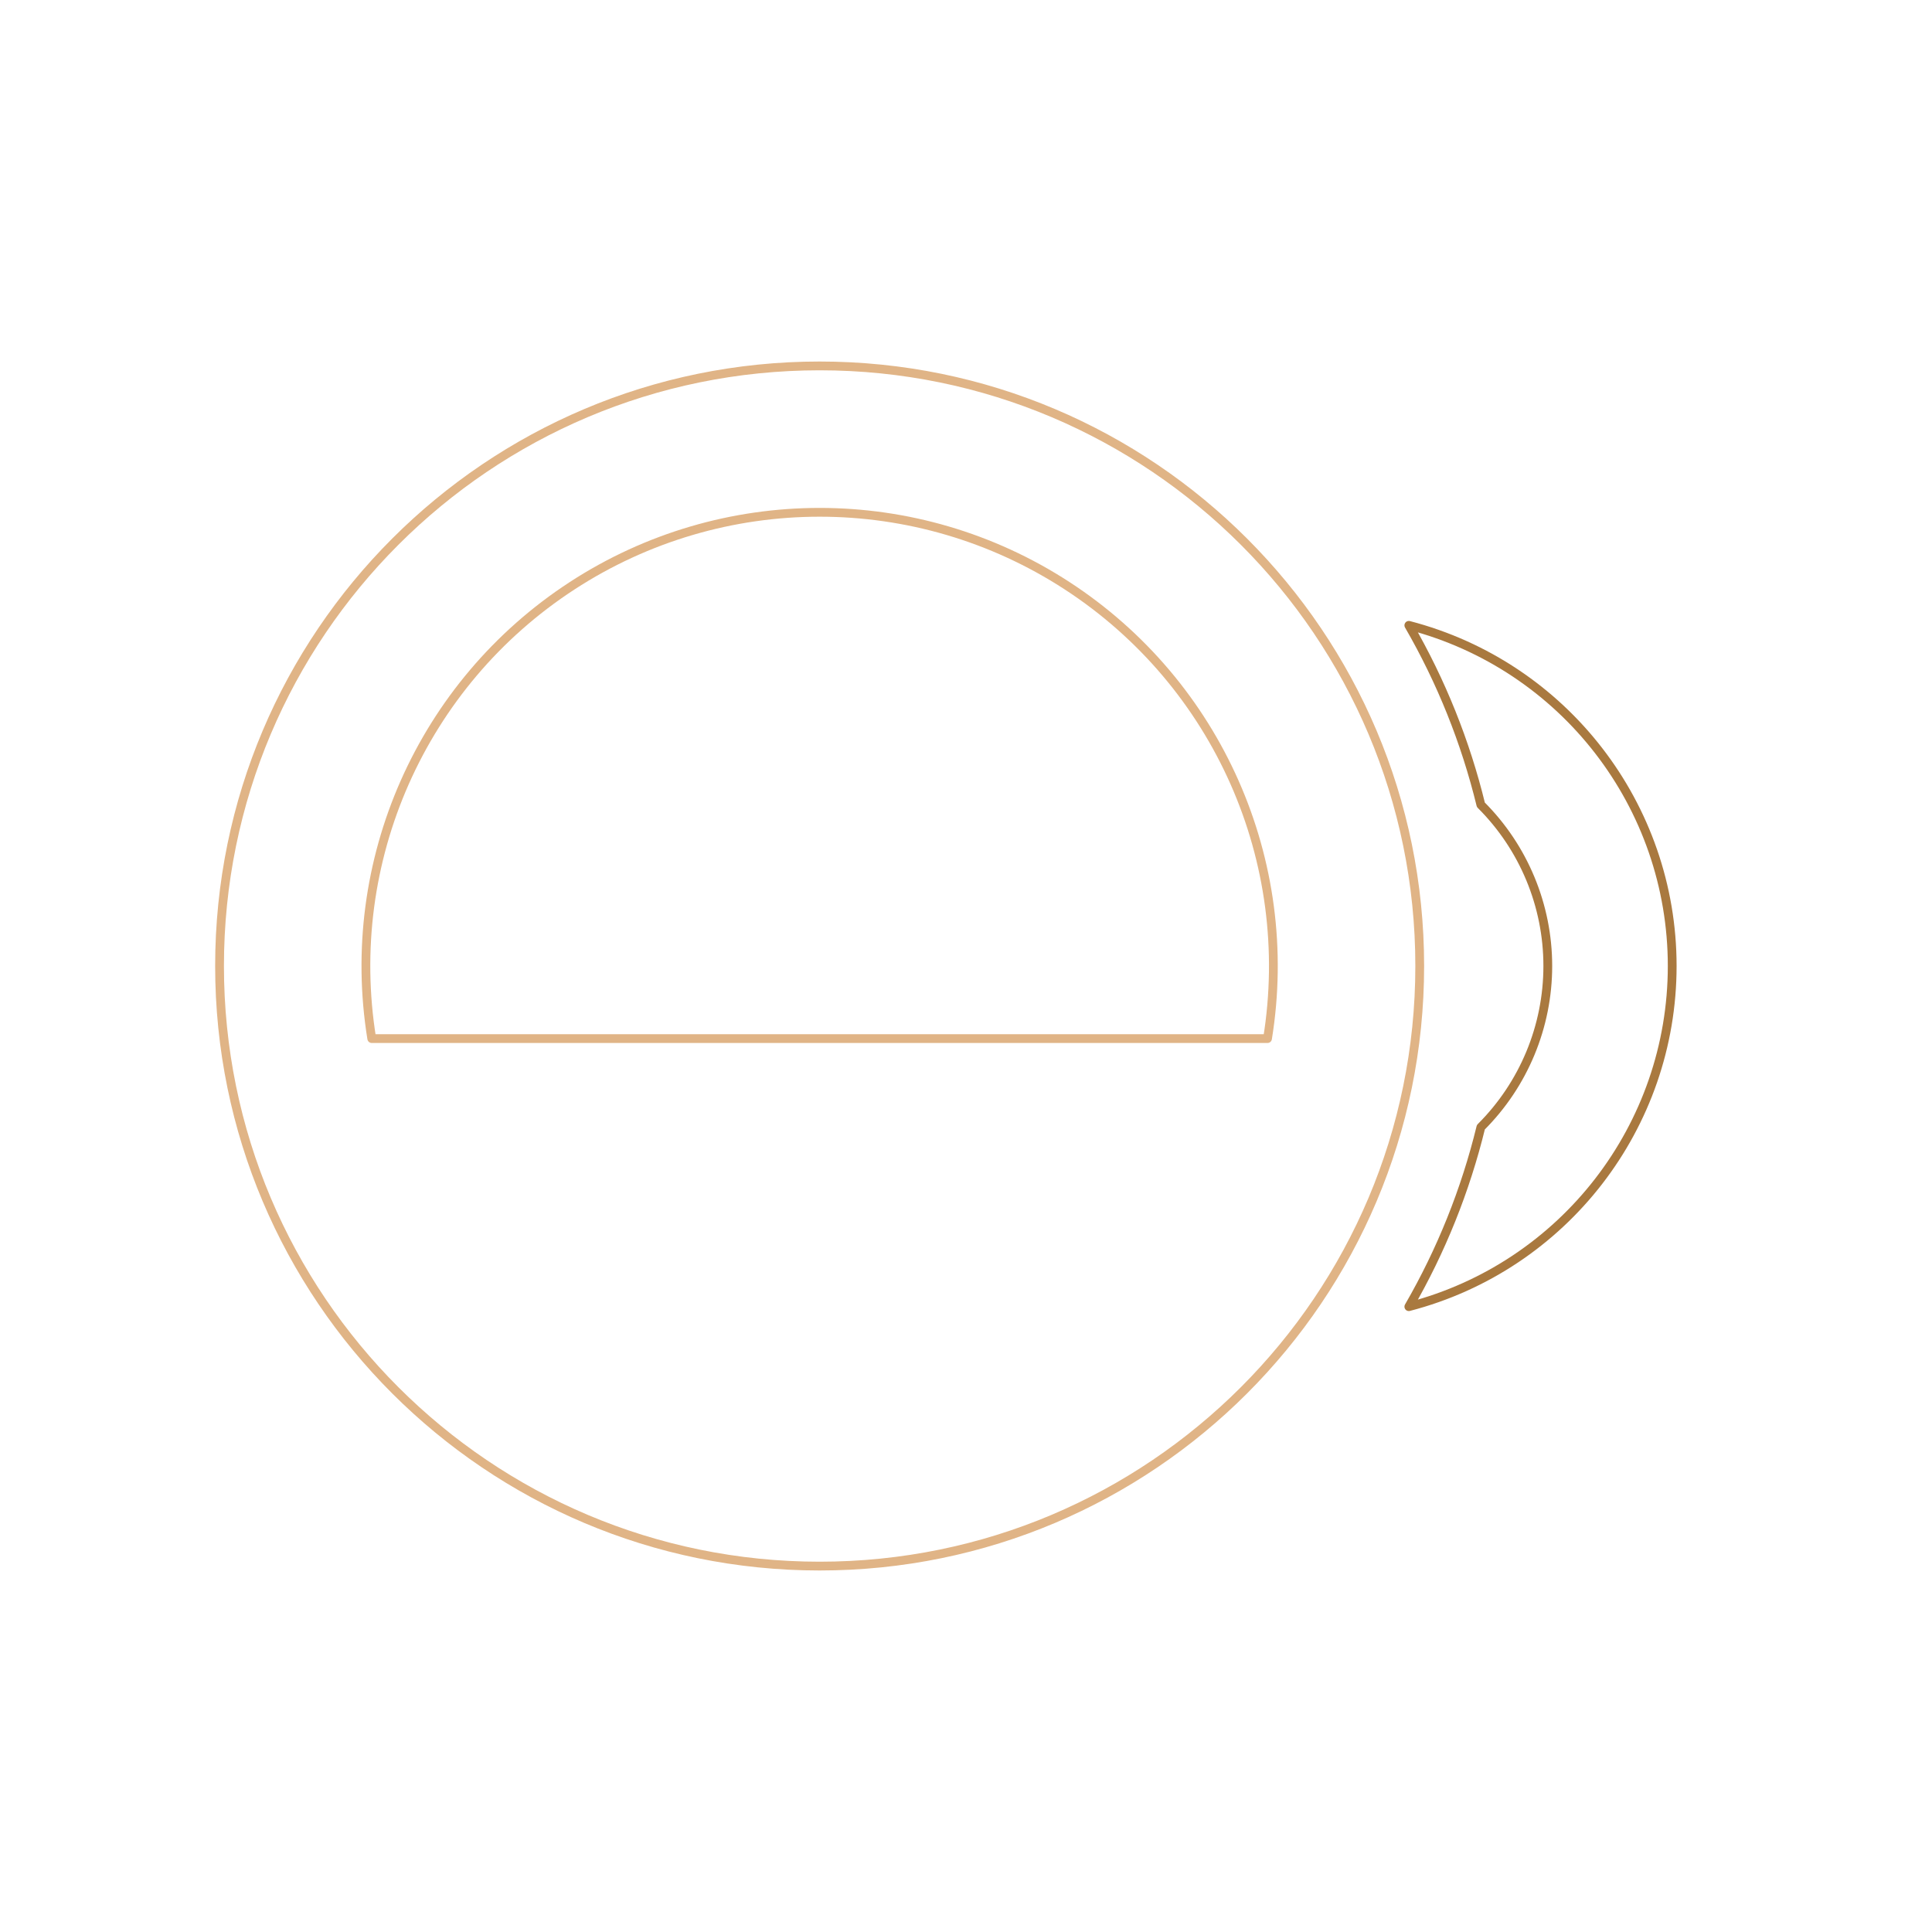
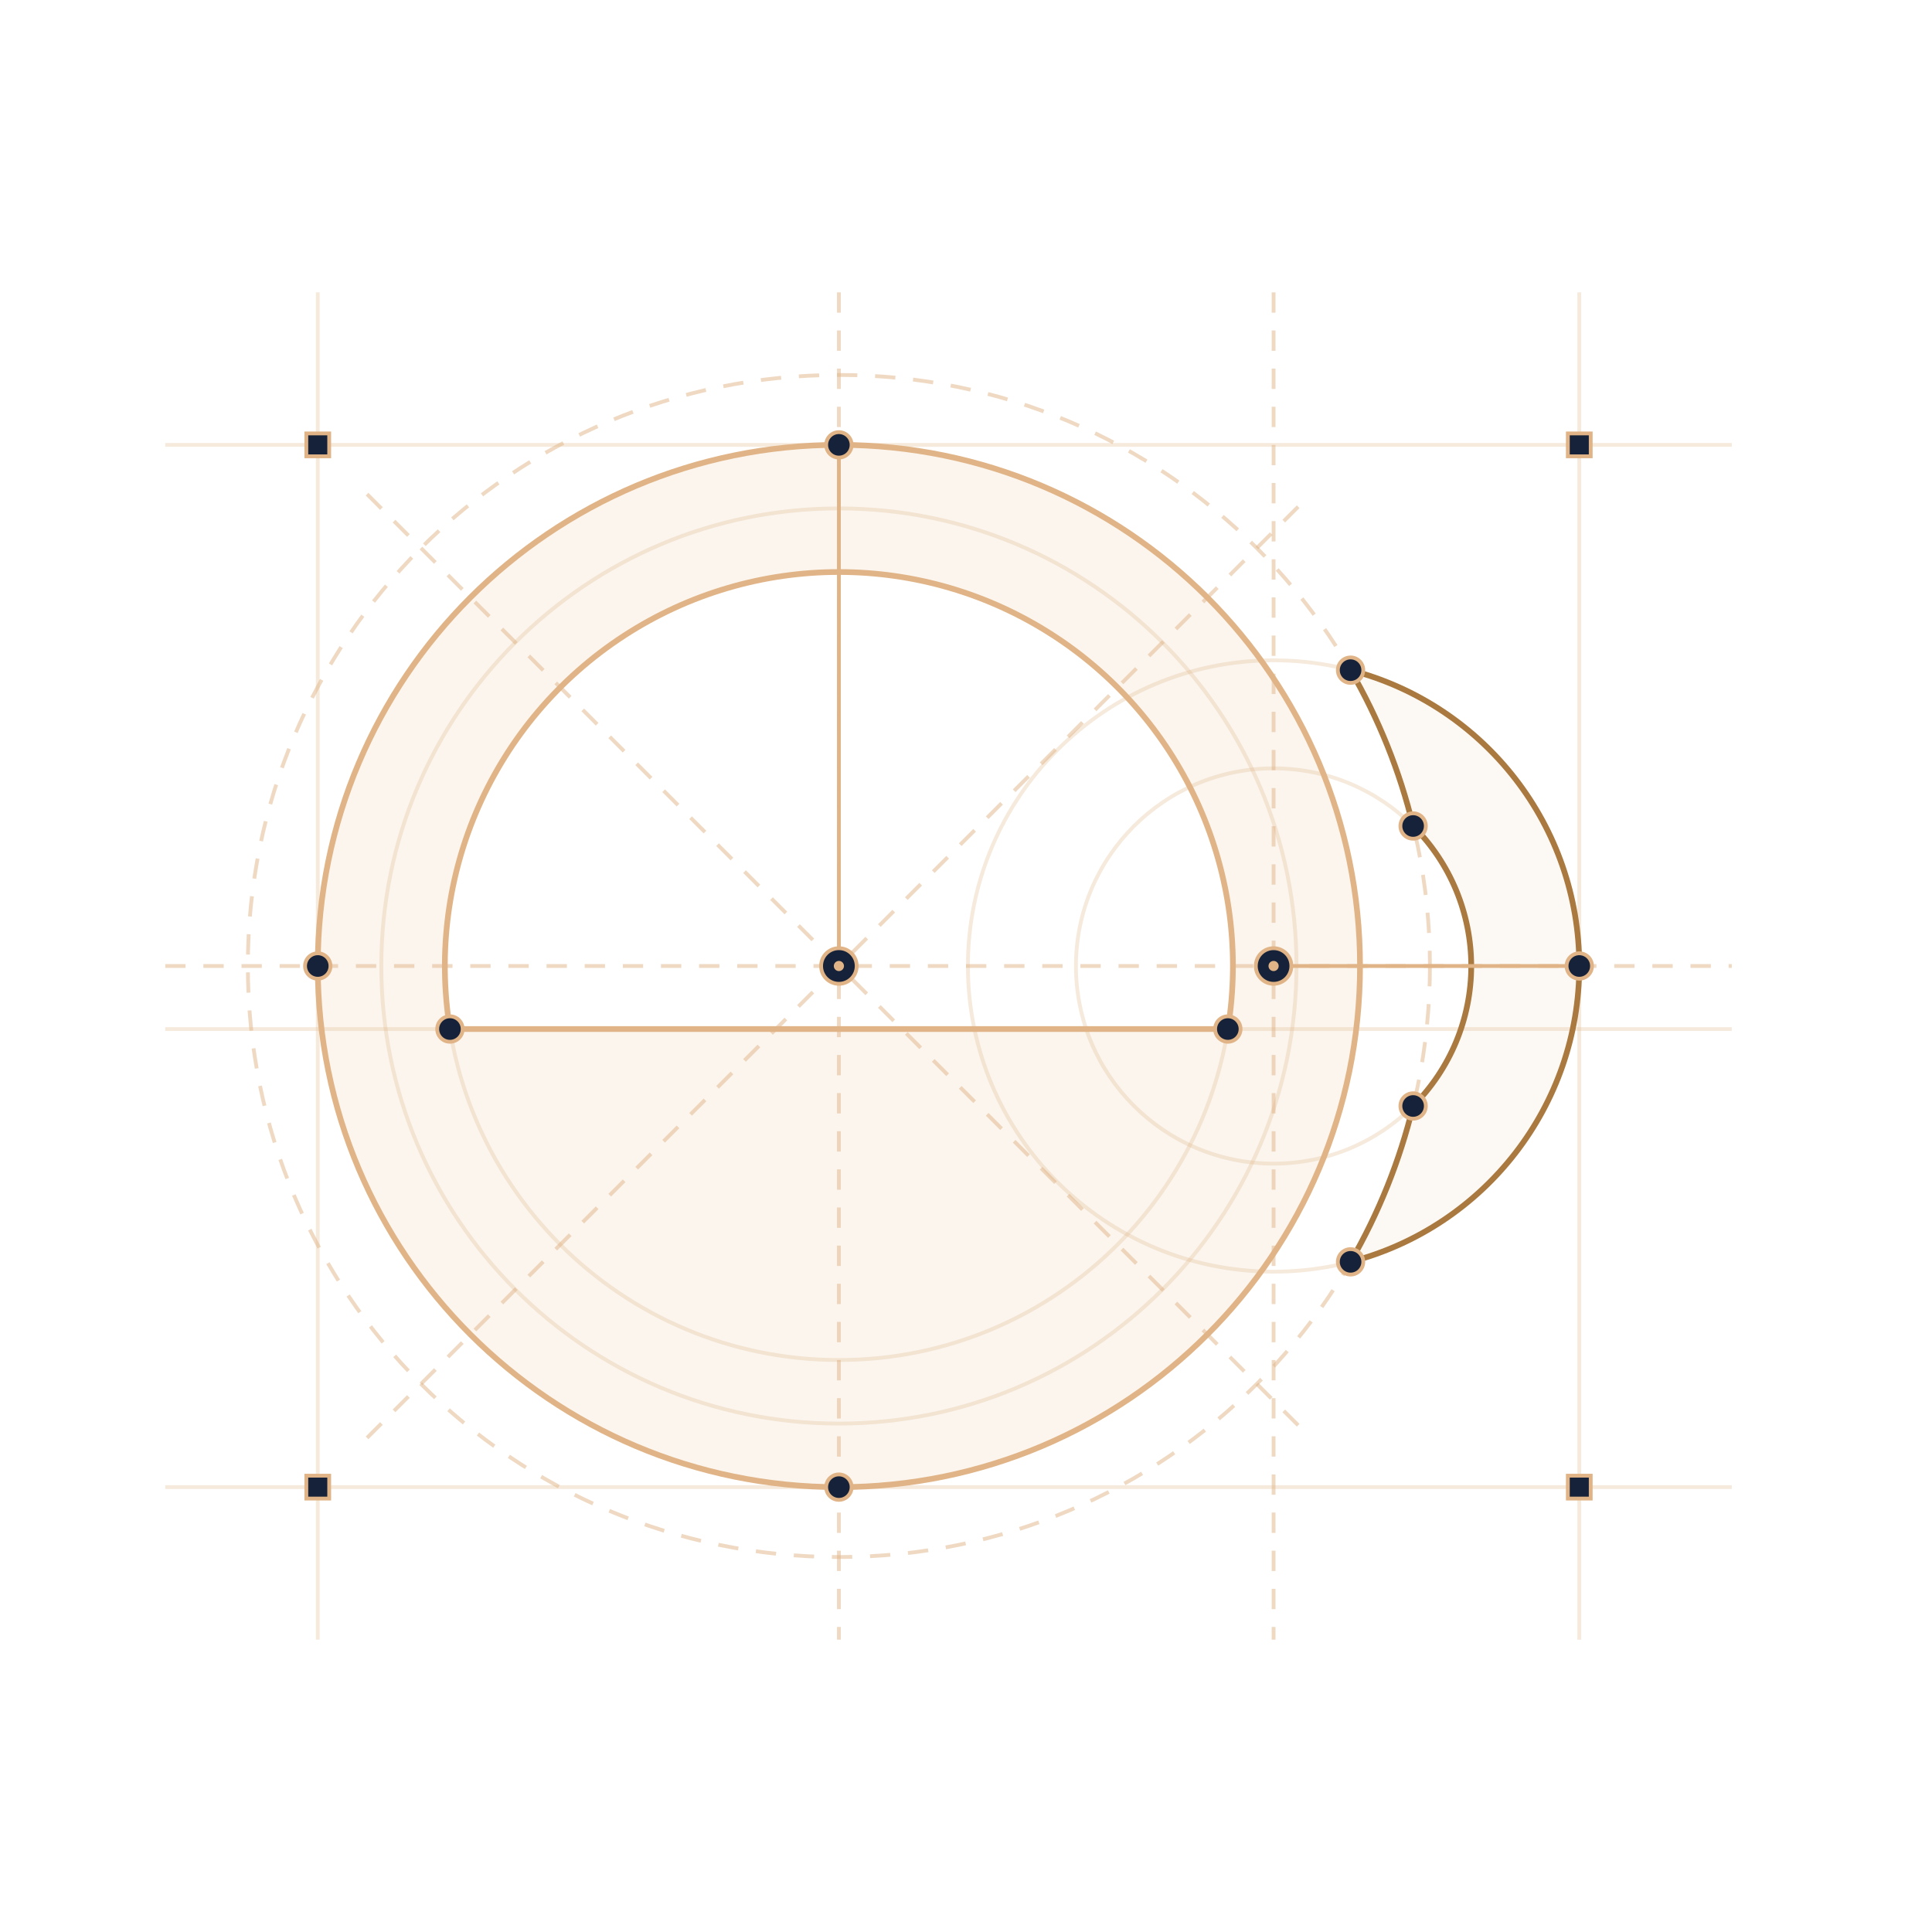
- <svg xmlns="http://www.w3.org/2000/svg" viewBox="-12 -12 132 132" fill="none">
-   <g stroke="rgba(255,255,255,.10)" stroke-width="0.25">
-     <line x1="0" y1="0" x2="0" y2="108" />
-     <line x1="0" y1="0" x2="108" y2="0" />
-     <line x1="9" y1="0" x2="9" y2="108" />
-     <line x1="0" y1="9" x2="108" y2="9" />
-     <line x1="18" y1="0" x2="18" y2="108" />
-     <line x1="0" y1="18" x2="108" y2="18" />
-     <line x1="27" y1="0" x2="27" y2="108" />
-     <line x1="0" y1="27" x2="108" y2="27" />
-     <line x1="36" y1="0" x2="36" y2="108" />
-     <line x1="0" y1="36" x2="108" y2="36" />
-     <line x1="45" y1="0" x2="45" y2="108" />
-     <line x1="0" y1="45" x2="108" y2="45" />
-     <line x1="54" y1="0" x2="54" y2="108" />
-     <line x1="0" y1="54" x2="108" y2="54" />
-     <line x1="63" y1="0" x2="63" y2="108" />
-     <line x1="0" y1="63" x2="108" y2="63" />
-     <line x1="72" y1="0" x2="72" y2="108" />
-     <line x1="0" y1="72" x2="108" y2="72" />
-     <line x1="81" y1="0" x2="81" y2="108" />
-     <line x1="0" y1="81" x2="108" y2="81" />
-     <line x1="90" y1="0" x2="90" y2="108" />
-     <line x1="0" y1="90" x2="108" y2="90" />
-     <line x1="99" y1="0" x2="99" y2="108" />
-     <line x1="0" y1="99" x2="108" y2="99" />
-     <line x1="108" y1="0" x2="108" y2="108" />
-     <line x1="0" y1="108" x2="108" y2="108" />
+ <svg xmlns="http://www.w3.org/2000/svg" viewBox="-22 -22 152 152" fill="none">
+   <g stroke="none">
+     <path fill="rgba(224,180,134,.14)" fill-rule="evenodd" d="M 3 54 A 41 41 0 1 1 85 54 A 41 41 0 1 1 3 54 Z M 13.399 58.96 A 31 31 0 1 1 74.601 58.96 Z" />
+     <path fill="rgba(224,180,134,.08)" d="M 84.256 30.725 A 24.05 24.05 0 0 1 84.256 77.275 A 46.5 46.5 0 0 0 89.177 65.014 A 15.55 15.55 0 0 0 89.177 42.986 A 46.5 46.5 0 0 0 84.256 30.725 Z" />
  </g>
-   <g stroke="rgba(255,255,255,.32)" stroke-width="0.35">
-     <line x1="-12" y1="54" x2="120" y2="54" />
-     <line x1="44" y1="-12" x2="44" y2="120" />
-     <line x1="78.2" y1="-12" x2="78.2" y2="120" />
-     <line x1="-12" y1="58.96" x2="120" y2="58.96" stroke-dasharray="1.2 1.2" />
-     <circle cx="44" cy="54" r="36" stroke-dasharray="1.2 1.2" />
-     <circle cx="44" cy="54" r="46.5" stroke-dasharray="1.2 1.2" />
-     <circle cx="78.2" cy="54" r="19.8" stroke-dasharray="1.2 1.2" />
-     <circle cx="44" cy="54" r="0.9" />
-     <circle cx="78.2" cy="54" r="0.9" />
+   <g stroke="rgba(224,180,134,.28)" stroke-width="0.3">
+     <line x1="3" y1="1" x2="3" y2="107" />
+     <line x1="102.25" y1="1" x2="102.25" y2="107" />
+     <line x1="-9" y1="13" x2="114.25" y2="13" />
+     <line x1="-9" y1="95" x2="114.25" y2="95" />
+     <line x1="-9" y1="58.96" x2="114.25" y2="58.96" />
+     <circle cx="44" cy="54" r="36" />
+     <circle cx="44" cy="54" r="31" />
+     <circle cx="78.2" cy="54" r="24.05" />
+     <circle cx="78.2" cy="54" r="15.55" />
  </g>
-   <g stroke-width="0.6" stroke-linejoin="round">
-     <circle cx="44" cy="54" r="41" stroke="#E0B486" />
-     <path d="M 13.399 58.96 A 31 31 0 1 1 74.601 58.96 Z" stroke="#E0B486" />
-     <path d="M 84.256 30.725 A 24.05 24.05 0 0 1 84.256 77.275 A 46.5 46.5 0 0 0 89.177 65.014 A 15.55 15.55 0 0 0 89.177 42.986 A 46.5 46.5 0 0 0 84.256 30.725 Z" stroke="#A9793F" />
+   <g stroke="rgba(224,180,134,.5)" stroke-width="0.3" stroke-dasharray="1.6 1.4">
+     <line x1="-9" y1="54" x2="114.25" y2="54" />
+     <line x1="44" y1="1" x2="44" y2="107" />
+     <line x1="78.2" y1="1" x2="78.2" y2="107" />
+     <line x1="6.877" y1="16.877" x2="81.123" y2="91.123" />
+     <line x1="6.877" y1="91.123" x2="81.123" y2="16.877" />
+     <circle cx="44" cy="54" r="46.5" />
+   </g>
+   <g fill="none" stroke-width="0.45" stroke-linejoin="round">
+     <path stroke="#E0B486" fill-rule="evenodd" d="M 3 54 A 41 41 0 1 1 85 54 A 41 41 0 1 1 3 54 Z M 13.399 58.96 A 31 31 0 1 1 74.601 58.96 Z" />
+     <path stroke="#A9793F" d="M 84.256 30.725 A 24.05 24.05 0 0 1 84.256 77.275 A 46.5 46.5 0 0 0 89.177 65.014 A 15.55 15.55 0 0 0 89.177 42.986 A 46.5 46.5 0 0 0 84.256 30.725 Z" />
+   </g>
+   <g stroke="#E0B486" stroke-width="0.3">
+     <line x1="44" y1="54" x2="44" y2="13" />
+     <line x1="78.2" y1="54" x2="102.25" y2="54" />
+   </g>
+   <g fill="#16223A" stroke="#E0B486" stroke-width="0.3">
+     <rect x="2.1" y="12.1" width="1.8" height="1.8" />
+     <rect x="101.35" y="12.1" width="1.8" height="1.8" />
+     <rect x="2.1" y="94.1" width="1.8" height="1.8" />
+     <rect x="101.35" y="94.1" width="1.8" height="1.8" />
+     <circle cx="44" cy="13" r="1" />
+     <circle cx="44" cy="95" r="1" />
+     <circle cx="3" cy="54" r="1" />
+     <circle cx="102.25" cy="54" r="1" />
+     <circle cx="13.399" cy="58.96" r="1" />
+     <circle cx="74.601" cy="58.96" r="1" />
+     <circle cx="84.256" cy="30.725" r="1" />
+     <circle cx="84.256" cy="77.275" r="1" />
+     <circle cx="89.177" cy="42.986" r="1" />
+     <circle cx="89.177" cy="65.014" r="1" />
+     <circle cx="44" cy="54" r="1.4" />
+     <circle cx="78.2" cy="54" r="1.4" />
+   </g>
+   <g fill="#E0B486">
+     <circle cx="44" cy="54" r="0.4" />
+     <circle cx="78.2" cy="54" r="0.4" />
  </g>
</svg>
